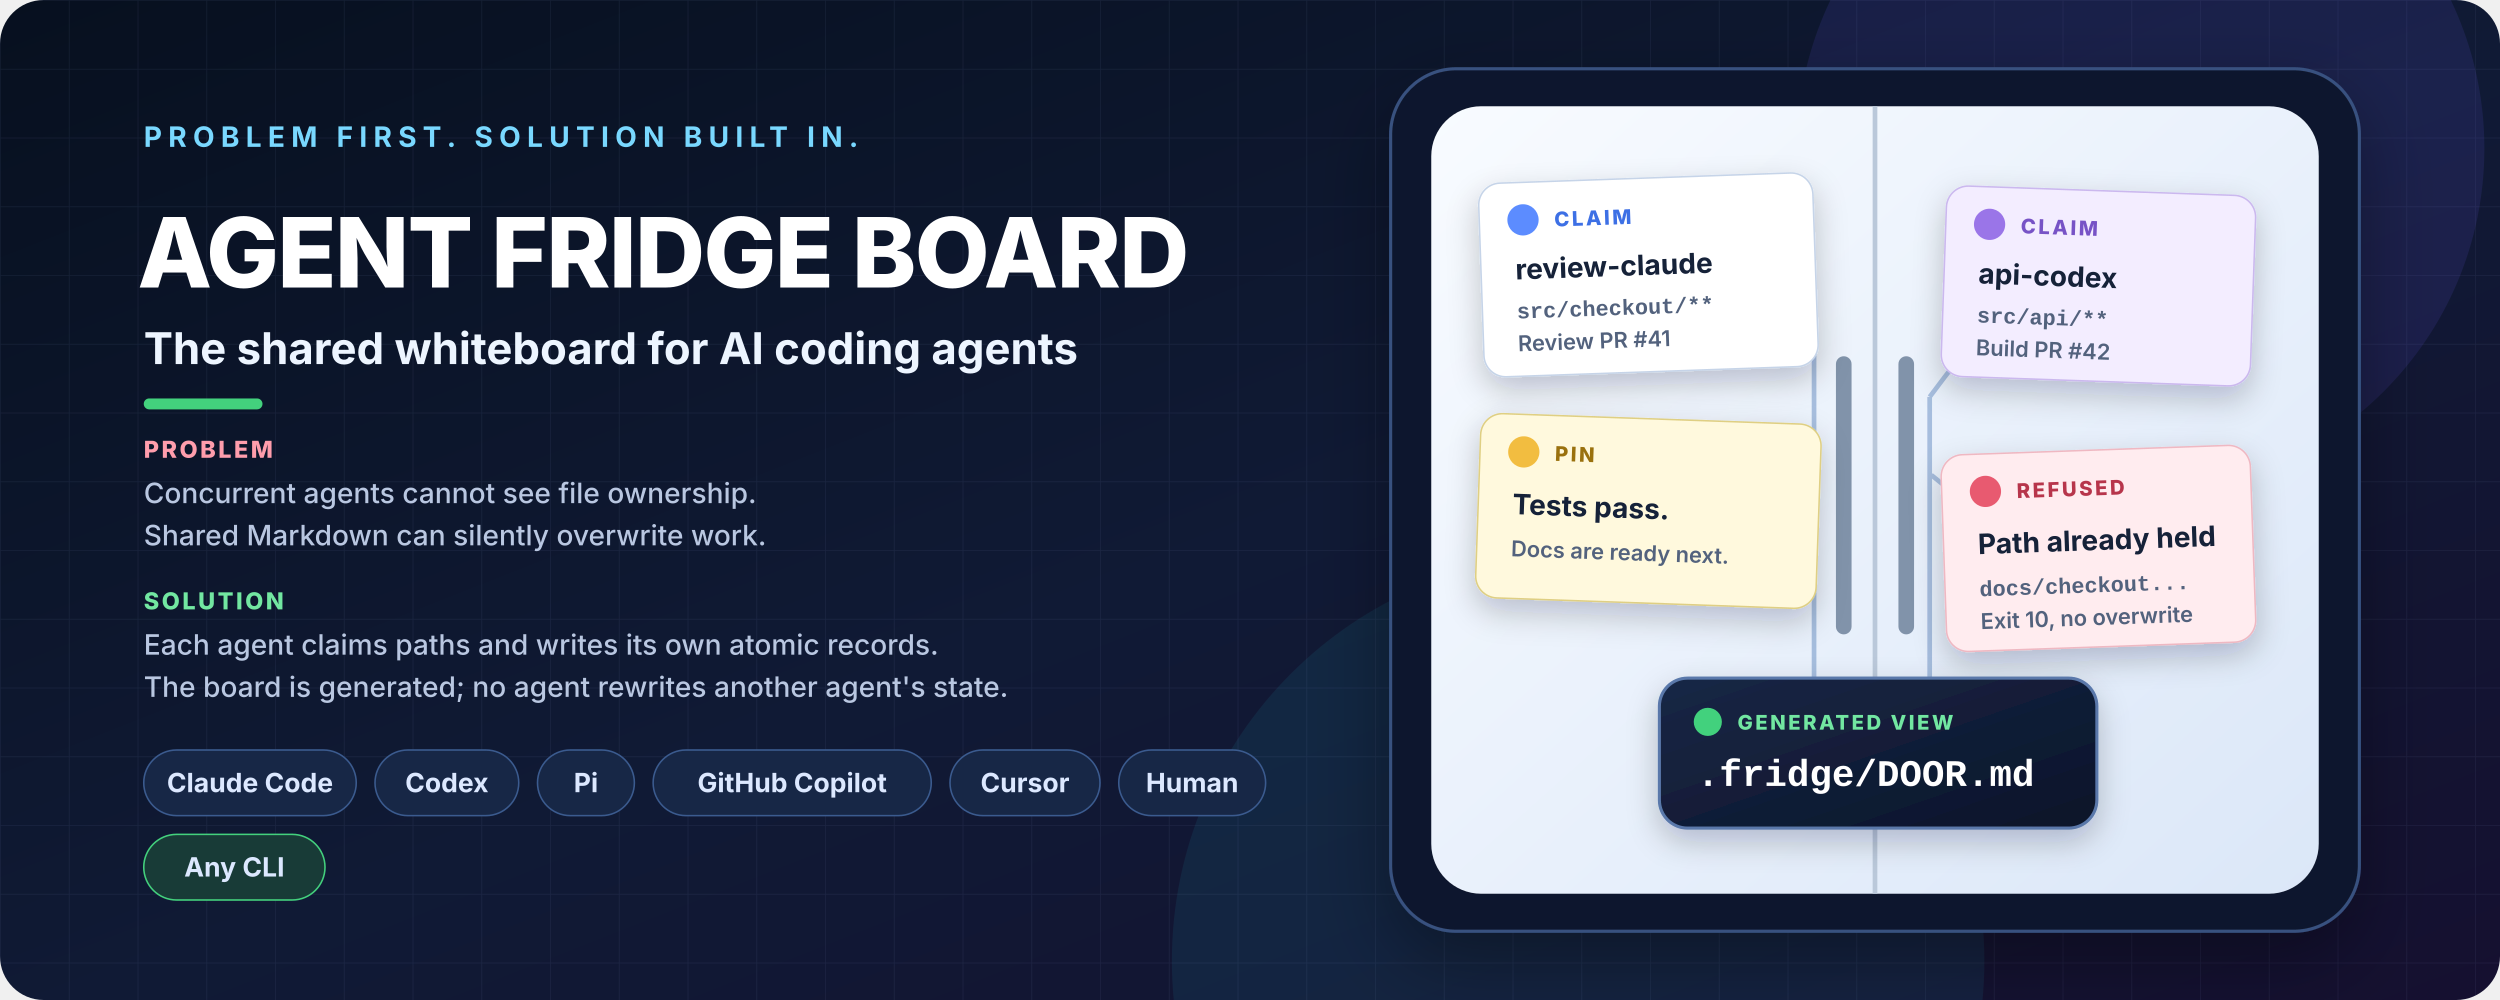
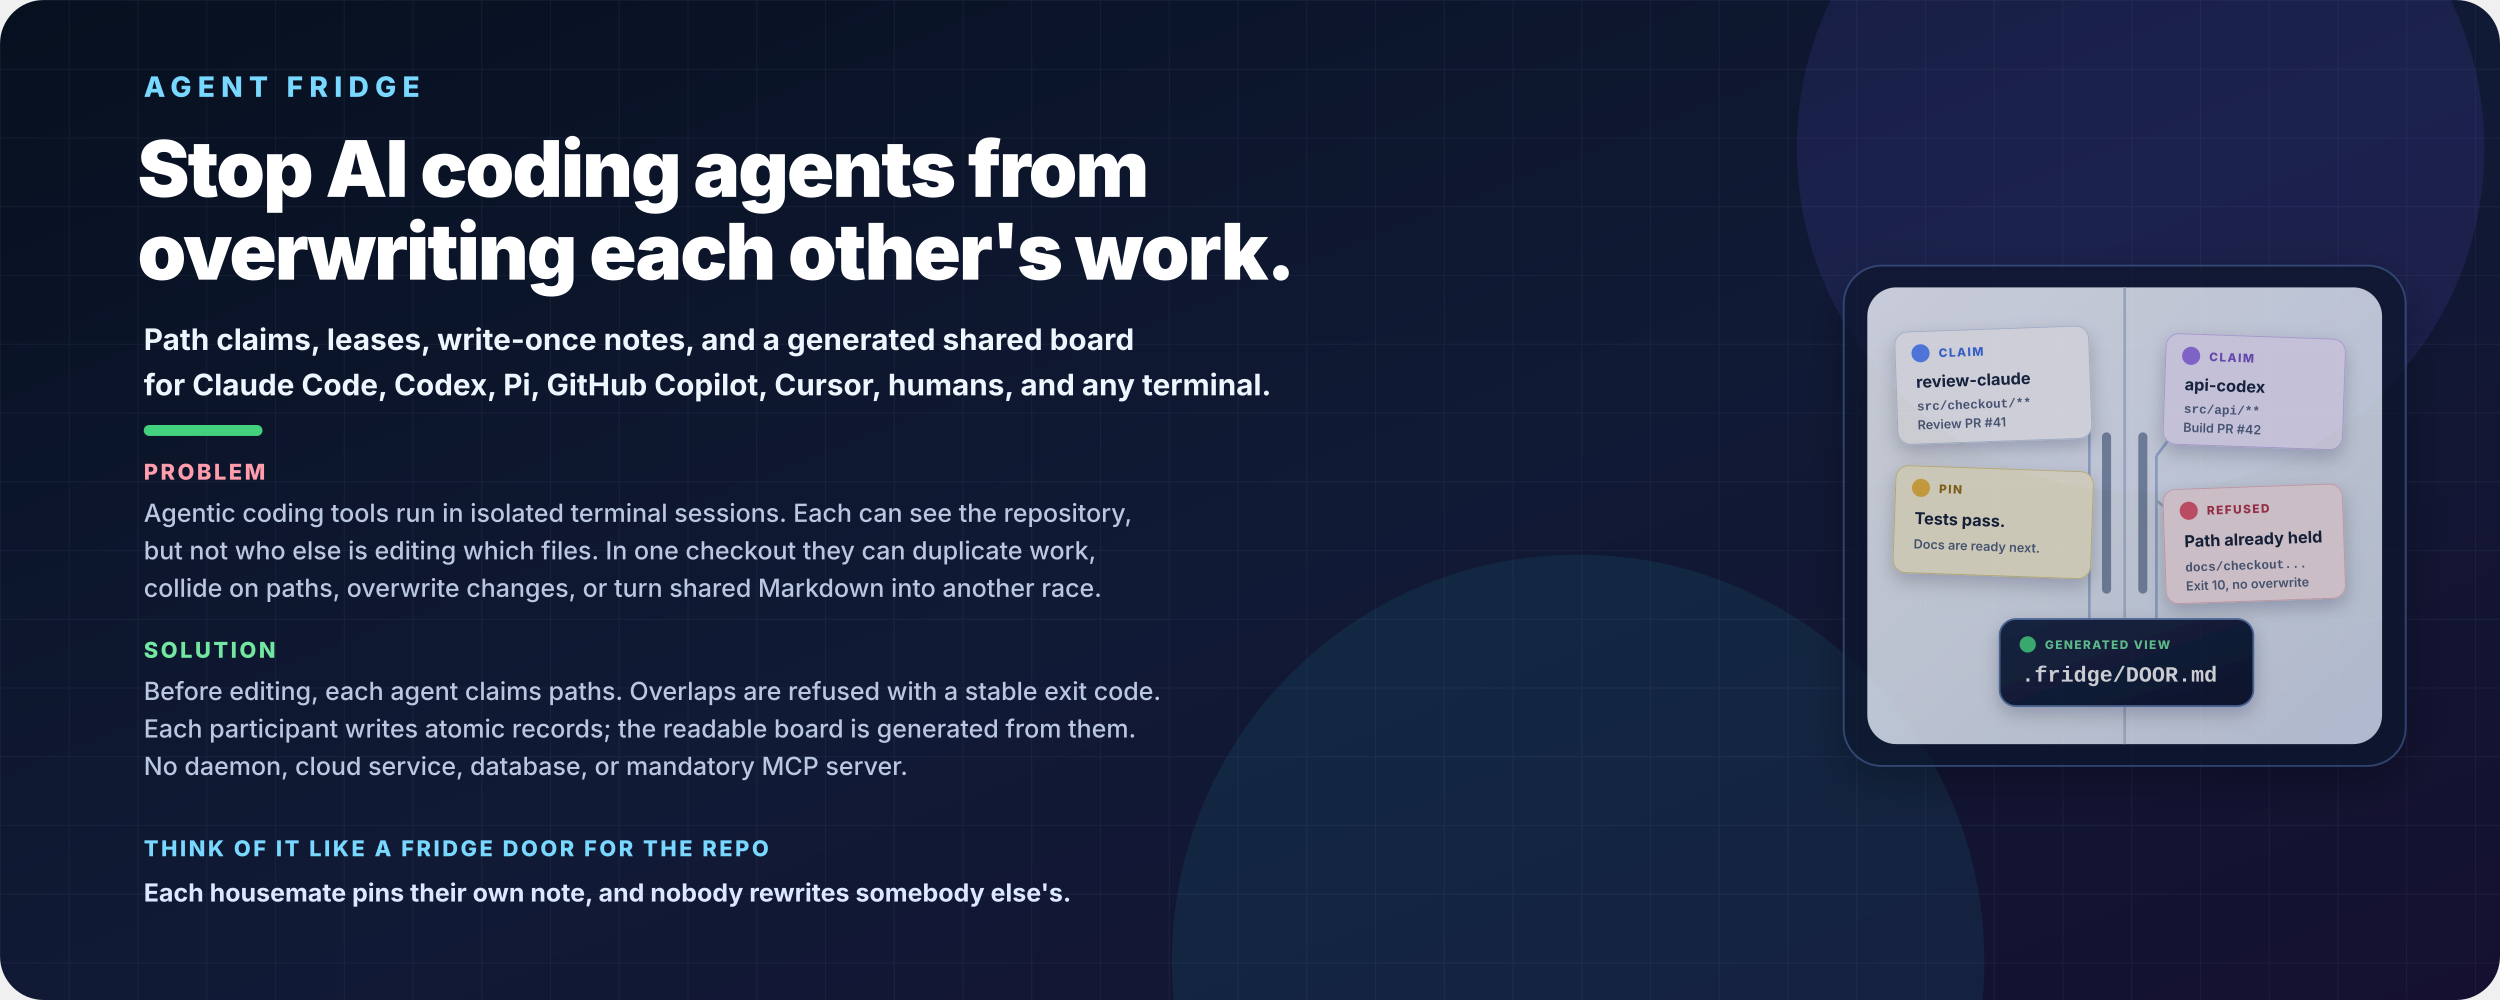
<svg xmlns="http://www.w3.org/2000/svg" viewBox="0 0 1600 640" width="1600" height="640" role="img" aria-labelledby="title desc">
  <defs>
    <linearGradient id="bg" x1="0" y1="0" x2="1" y2="1">
      <stop offset="0" stop-color="#07101f" />
      <stop offset="0.52" stop-color="#101a35" />
      <stop offset="1" stop-color="#151030" />
    </linearGradient>
    <linearGradient id="door" x1="0" y1="0" x2="1" y2="1">
      <stop offset="0" stop-color="#f8fbff" />
      <stop offset="1" stop-color="#dbe7f8" />
    </linearGradient>
    <linearGradient id="glass" x1="0" y1="0" x2="1" y2="1">
      <stop offset="0" stop-color="#172746" />
      <stop offset="1" stop-color="#0c1429" />
    </linearGradient>
    <filter id="shadow" x="-30%" y="-30%" width="160%" height="160%">
      <feDropShadow dx="0" dy="18" stdDeviation="24" flood-color="#000000" flood-opacity="0.35" />
    </filter>
    <filter id="cardShadow" x="-30%" y="-30%" width="160%" height="160%">
      <feDropShadow dx="0" dy="8" stdDeviation="10" flood-color="#07101f" flood-opacity="0.22" />
    </filter>
    <pattern id="grid" width="44" height="44" patternUnits="userSpaceOnUse">
      <path d="M44 0H0V44" fill="none" stroke="#8aa4d6" stroke-width="1" opacity="0.09" />
    </pattern>
    <style>
      .sans{font-family:"Segoe UI",Inter,system-ui,-apple-system,BlinkMacSystemFont,Arial,sans-serif}
      .mono{font-family:"SFMono-Regular",Consolas,"Liberation Mono",monospace}
-       .eyebrow{font-size:18px;font-weight:700;letter-spacing:4px;fill:#79d8ff}
-       .hero{font-size:62px;font-weight:800;letter-spacing:-1px;fill:#ffffff}
-       .tag{font-size:28px;font-weight:650;fill:#edf5ff}
-       .label{font-size:15px;font-weight:800;letter-spacing:1.6px}
-       .sub{font-size:18px;font-weight:550;fill:#b9c7e1}
-       .pill{font-size:17px;font-weight:650;fill:#dce8ff}
+       .eyebrow{font-size:18px;font-weight:800;letter-spacing:4px;fill:#79d8ff}
+       .headline{font-size:50px;font-weight:850;letter-spacing:-1.2px;fill:#ffffff}
+       .support{font-size:19px;font-weight:650;fill:#edf5ff}
+       .label{font-size:14px;font-weight:800;letter-spacing:1.6px}
+       .body{font-size:16px;font-weight:550;fill:#b9c7e1}
+       .mental{font-size:16px;font-weight:700;fill:#dce8ff}
      .cardLabel{font-size:13px;font-weight:800;letter-spacing:1.6px}
      .cardTitle{font-size:18px;font-weight:750;fill:#132039}
      .cardMeta{font-size:14px;font-weight:600;fill:#52627d}
    </style>
  </defs>
  <rect width="1600" height="640" rx="28" fill="url(#bg)" />
  <rect width="1600" height="640" rx="28" fill="url(#grid)" />
  <circle cx="1370" cy="95" r="220" fill="#6657e8" opacity="0.13" />
  <circle cx="1010" cy="615" r="260" fill="#22b8cf" opacity="0.09" />
  <g class="sans">
-     <text class="eyebrow" x="92" y="94">PROBLEM FIRST. SOLUTION BUILT IN.</text>
-     <text class="hero" x="88" y="184">AGENT FRIDGE BOARD</text>
-     <text class="tag" x="92" y="233">The shared whiteboard for AI coding agents</text>
-     <rect x="92" y="255" width="76" height="7" rx="3.5" fill="#43d17d" />
-     <text class="label" x="92" y="293" fill="#ff9dac">PROBLEM</text>
-     <text class="sub" x="92" y="322">Concurrent agents cannot see file ownership.</text>
-     <text class="sub" x="92" y="349">Shared Markdown can silently overwrite work.</text>
-     <text class="label" x="92" y="390" fill="#72e7a1">SOLUTION</text>
-     <text class="sub" x="92" y="419">Each agent claims paths and writes its own atomic records.</text>
-     <text class="sub" x="92" y="446">The board is generated; no agent rewrites another agent's state.</text>
-     <g transform="translate(92 480)">
-       <rect width="136" height="42" rx="21" fill="#172746" stroke="#3b5b8f" />
-       <text class="pill" x="68" y="27" text-anchor="middle">Claude Code</text>
-       <rect x="148" width="92" height="42" rx="21" fill="#172746" stroke="#3b5b8f" />
-       <text class="pill" x="194" y="27" text-anchor="middle">Codex</text>
-       <rect x="252" width="62" height="42" rx="21" fill="#172746" stroke="#3b5b8f" />
-       <text class="pill" x="283" y="27" text-anchor="middle">Pi</text>
-       <rect x="326" width="178" height="42" rx="21" fill="#172746" stroke="#3b5b8f" />
-       <text class="pill" x="415" y="27" text-anchor="middle">GitHub Copilot</text>
-       <rect x="516" width="96" height="42" rx="21" fill="#172746" stroke="#3b5b8f" />
-       <text class="pill" x="564" y="27" text-anchor="middle">Cursor</text>
-       <rect x="624" width="94" height="42" rx="21" fill="#172746" stroke="#3b5b8f" />
-       <text class="pill" x="671" y="27" text-anchor="middle">Human</text>
-       <rect x="0" y="54" width="116" height="42" rx="21" fill="#183b37" stroke="#43d17d" />
-       <text class="pill" x="58" y="81" text-anchor="middle" fill="#bff7d4">Any CLI</text>
-     </g>
+     <text class="eyebrow" x="92" y="62">AGENT FRIDGE</text>
+     <text class="headline" x="88" y="126">Stop AI coding agents from</text>
+     <text class="headline" x="88" y="179">overwriting each other's work.</text>
+     <text class="support" x="92" y="224">Path claims, leases, write-once notes, and a generated shared board</text>
+     <text class="support" x="92" y="253">for Claude Code, Codex, Pi, GitHub Copilot, Cursor, humans, and any terminal.</text>
+     <rect x="92" y="272" width="76" height="7" rx="3.5" fill="#43d17d" />
+     <text class="label" x="92" y="307" fill="#ff9dac">PROBLEM</text>
+     <text class="body" x="92" y="334">Agentic coding tools run in isolated terminal sessions. Each can see the repository,</text>
+     <text class="body" x="92" y="358">but not who else is editing which files. In one checkout they can duplicate work,</text>
+     <text class="body" x="92" y="382">collide on paths, overwrite changes, or turn shared Markdown into another race.</text>
+     <text class="label" x="92" y="421" fill="#72e7a1">SOLUTION</text>
+     <text class="body" x="92" y="448">Before editing, each agent claims paths. Overlaps are refused with a stable exit code.</text>
+     <text class="body" x="92" y="472">Each participant writes atomic records; the readable board is generated from them.</text>
+     <text class="body" x="92" y="496">No daemon, cloud service, database, or mandatory MCP server.</text>
+     <text class="label" x="92" y="548" fill="#79d8ff">THINK OF IT LIKE A FRIDGE DOOR FOR THE REPO</text>
+     <text class="mental" x="92" y="577">Each housemate pins their own note, and nobody rewrites somebody else's.</text>
  </g>
-   <g transform="translate(890 44)" filter="url(#shadow)">
+   <g transform="translate(1180 170) scale(0.58)" filter="url(#shadow)" opacity="0.78">
    <rect x="0" y="0" width="620" height="552" rx="42" fill="#10182d" stroke="#38517f" stroke-width="2" />
    <rect x="26" y="24" width="568" height="504" rx="32" fill="url(#door)" />
    <path d="M310 24V528" stroke="#bac8da" stroke-width="3" />
    <rect x="285" y="184" width="10" height="178" rx="5" fill="#8193aa" />
    <rect x="325" y="184" width="10" height="178" rx="5" fill="#8193aa" />
    <g fill="none" stroke="#7597c8" stroke-width="3" opacity="0.58">
      <path d="M118 131C182 118 214 134 267 168" />
      <path d="M112 273C186 271 210 253 270 239" />
      <path d="M440 142C390 149 372 174 345 210" />
      <path d="M463 320C407 306 379 287 346 260" />
      <path d="M271 168L271 390" />
      <path d="M345 210L345 390" />
    </g>
    <g transform="translate(58 70) rotate(-2 105 62)" filter="url(#cardShadow)">
      <rect width="214" height="124" rx="14" fill="#ffffff" stroke="#c6d4e8" />
      <circle cx="28" cy="24" r="10" fill="#5b8cff" />
      <text class="sans cardLabel" x="48" y="29" fill="#3d6fe5">CLAIM</text>
      <text class="sans cardTitle" x="22" y="62">review-claude</text>
      <text class="mono cardMeta" x="22" y="87">src/checkout/**</text>
      <text class="sans cardMeta" x="22" y="108">Review PR #41</text>
    </g>
    <g transform="translate(56 224) rotate(2 108 58)" filter="url(#cardShadow)">
      <rect width="218" height="118" rx="14" fill="#fff9dd" stroke="#dfcf83" />
      <circle cx="28" cy="24" r="10" fill="#f2bd3f" />
      <text class="sans cardLabel" x="48" y="29" fill="#9a7110">PIN</text>
      <text class="sans cardTitle" x="22" y="64">Tests pass.</text>
      <text class="sans cardMeta" x="22" y="91">Docs are ready next.</text>
    </g>
    <g transform="translate(354 78) rotate(2 98 61)" filter="url(#cardShadow)">
      <rect width="198" height="122" rx="14" fill="#f3edff" stroke="#cbb8ee" />
      <circle cx="28" cy="24" r="10" fill="#9a75e8" />
      <text class="sans cardLabel" x="48" y="29" fill="#7753c6">CLAIM</text>
      <text class="sans cardTitle" x="22" y="62">api-codex</text>
      <text class="mono cardMeta" x="22" y="87">src/api/**</text>
      <text class="sans cardMeta" x="22" y="108">Build PR #42</text>
    </g>
    <g transform="translate(354 244) rotate(-2 99 63)" filter="url(#cardShadow)">
      <rect width="198" height="126" rx="14" fill="#ffecef" stroke="#efb8c2" />
      <circle cx="28" cy="24" r="10" fill="#e85a70" />
      <text class="sans cardLabel" x="48" y="29" fill="#b7364c">REFUSED</text>
      <text class="sans cardTitle" x="22" y="64">Path already held</text>
      <text class="mono cardMeta" x="22" y="91">docs/checkout...</text>
      <text class="sans cardMeta" x="22" y="112">Exit 10, no overwrite</text>
    </g>
    <g transform="translate(172 390)" filter="url(#cardShadow)">
      <rect width="280" height="96" rx="18" fill="url(#glass)" stroke="#5a78aa" stroke-width="2" />
      <circle cx="31" cy="28" r="9" fill="#43d17d" />
      <text class="sans cardLabel" x="50" y="33" fill="#72e7a1">GENERATED VIEW</text>
      <text class="mono" x="24" y="69" font-size="24" font-weight="750" fill="#ffffff">.fridge/DOOR.md</text>
    </g>
  </g>
</svg>
